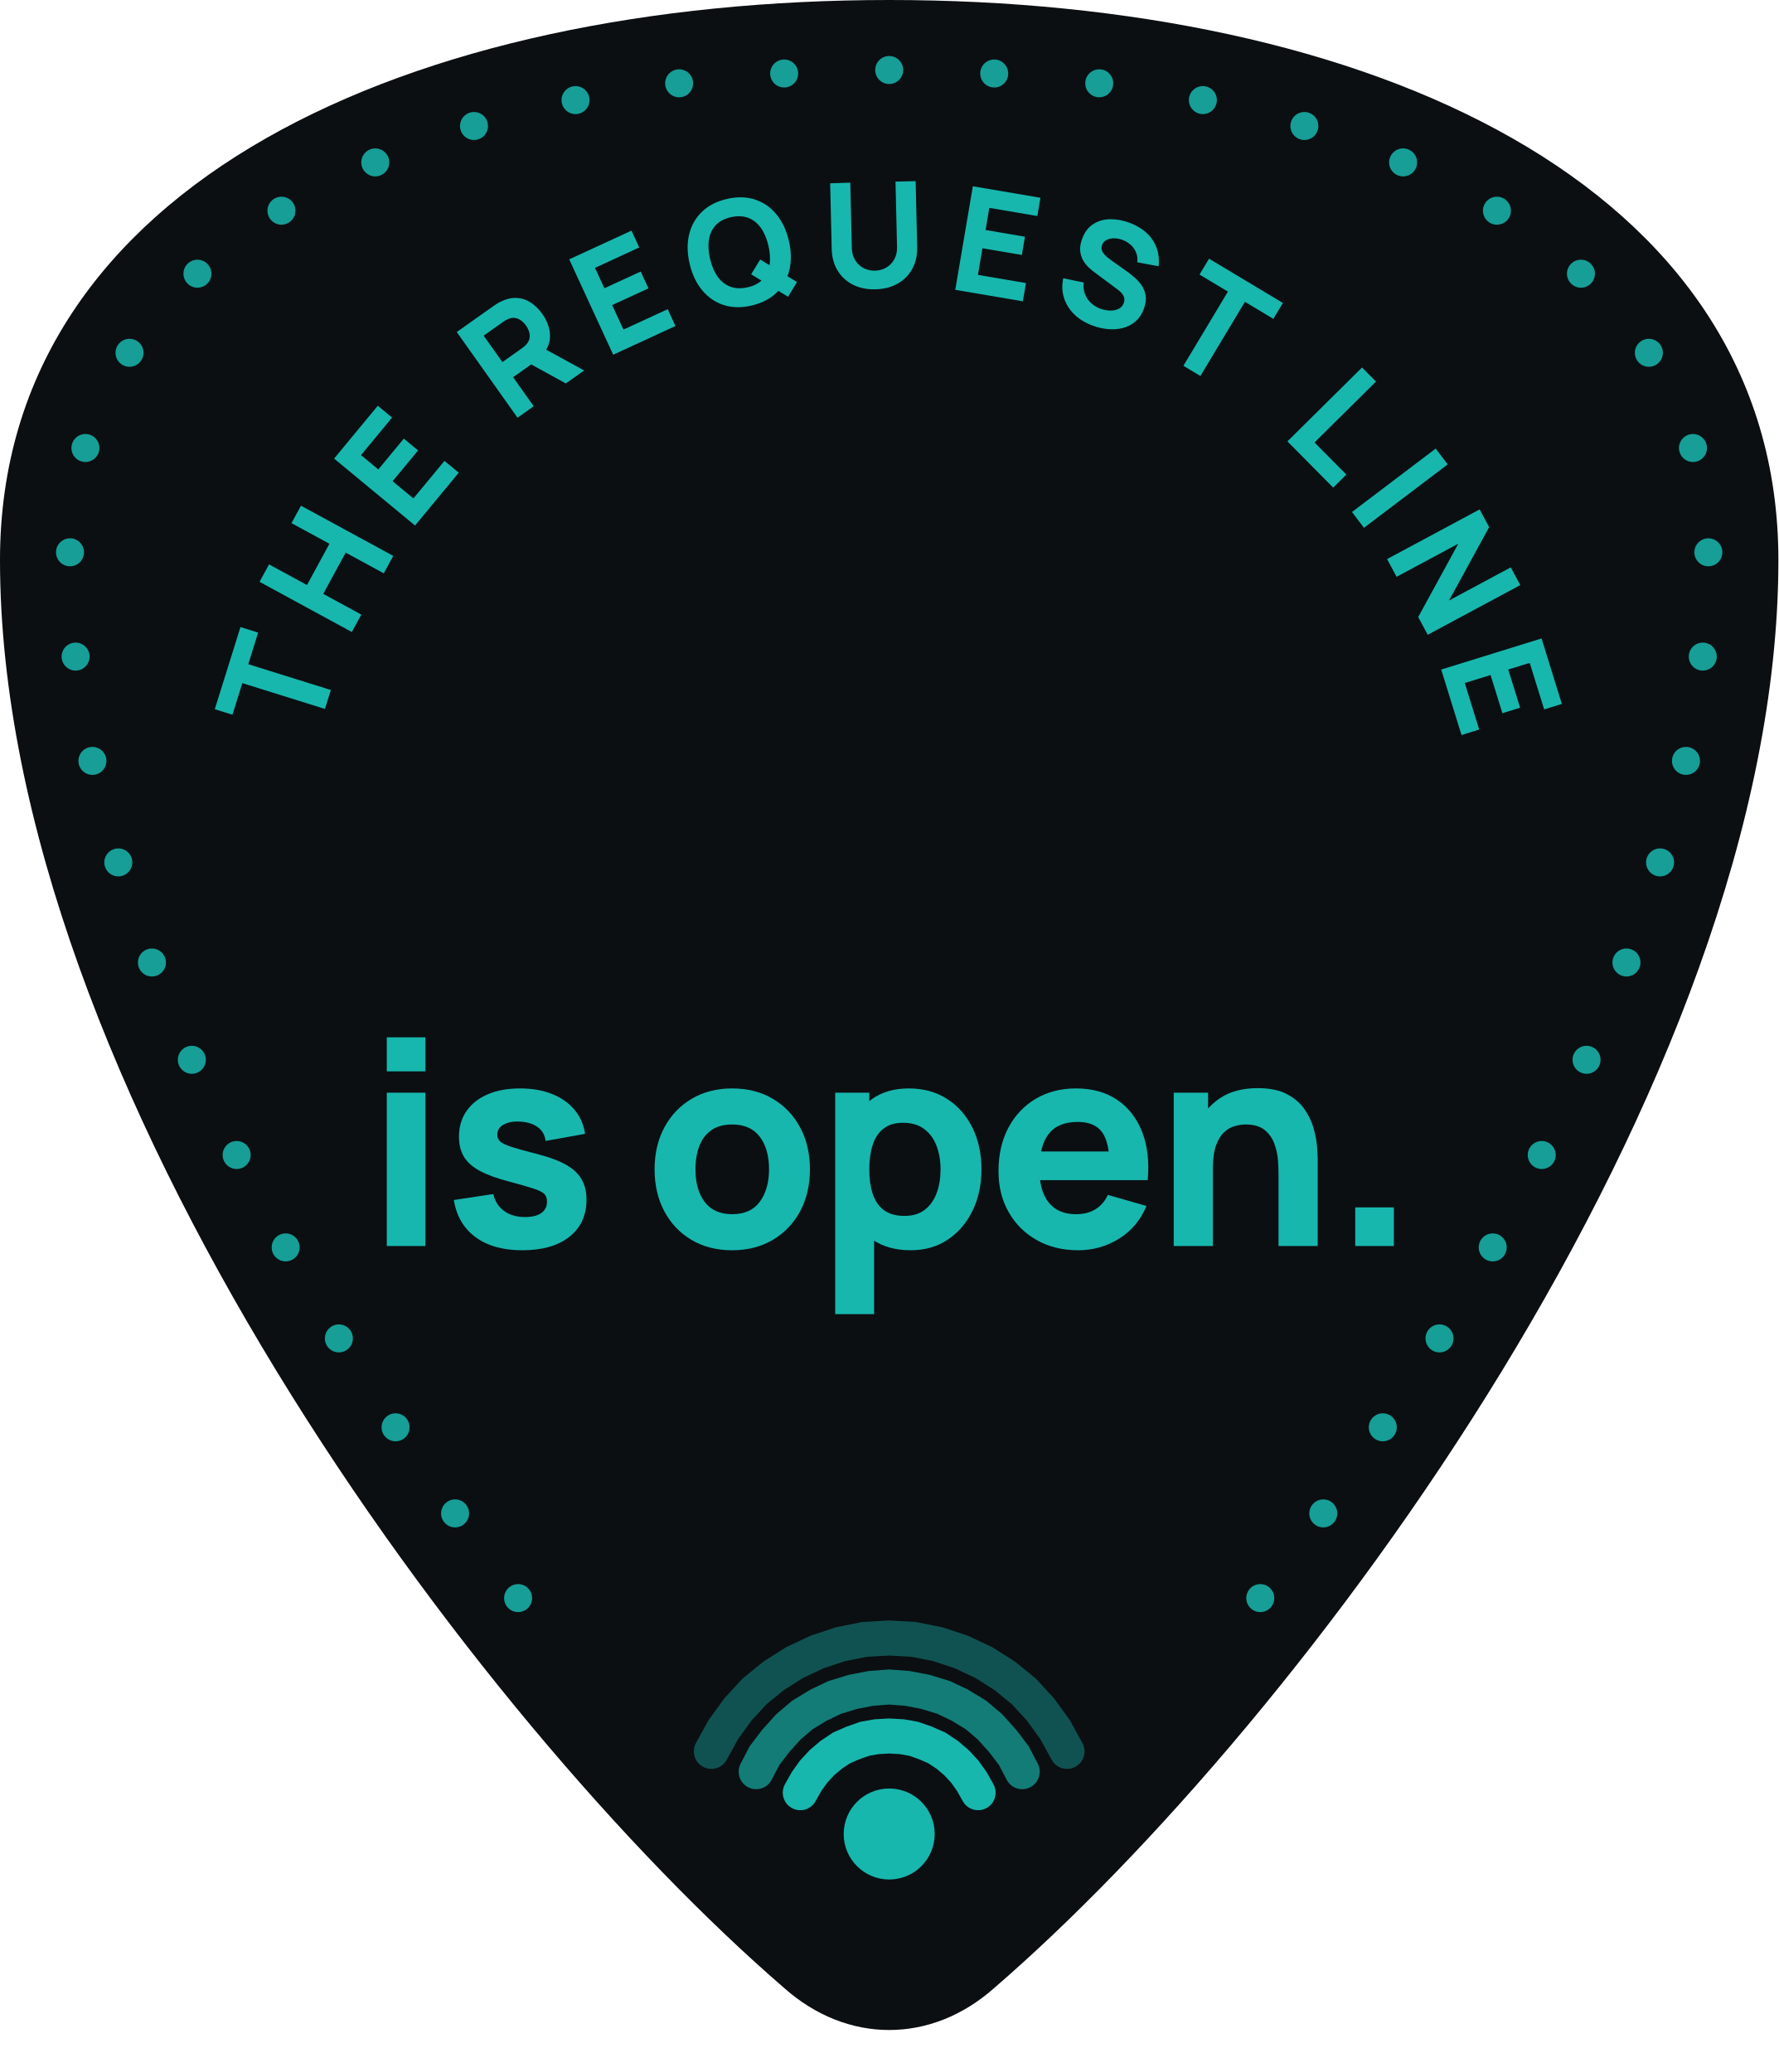
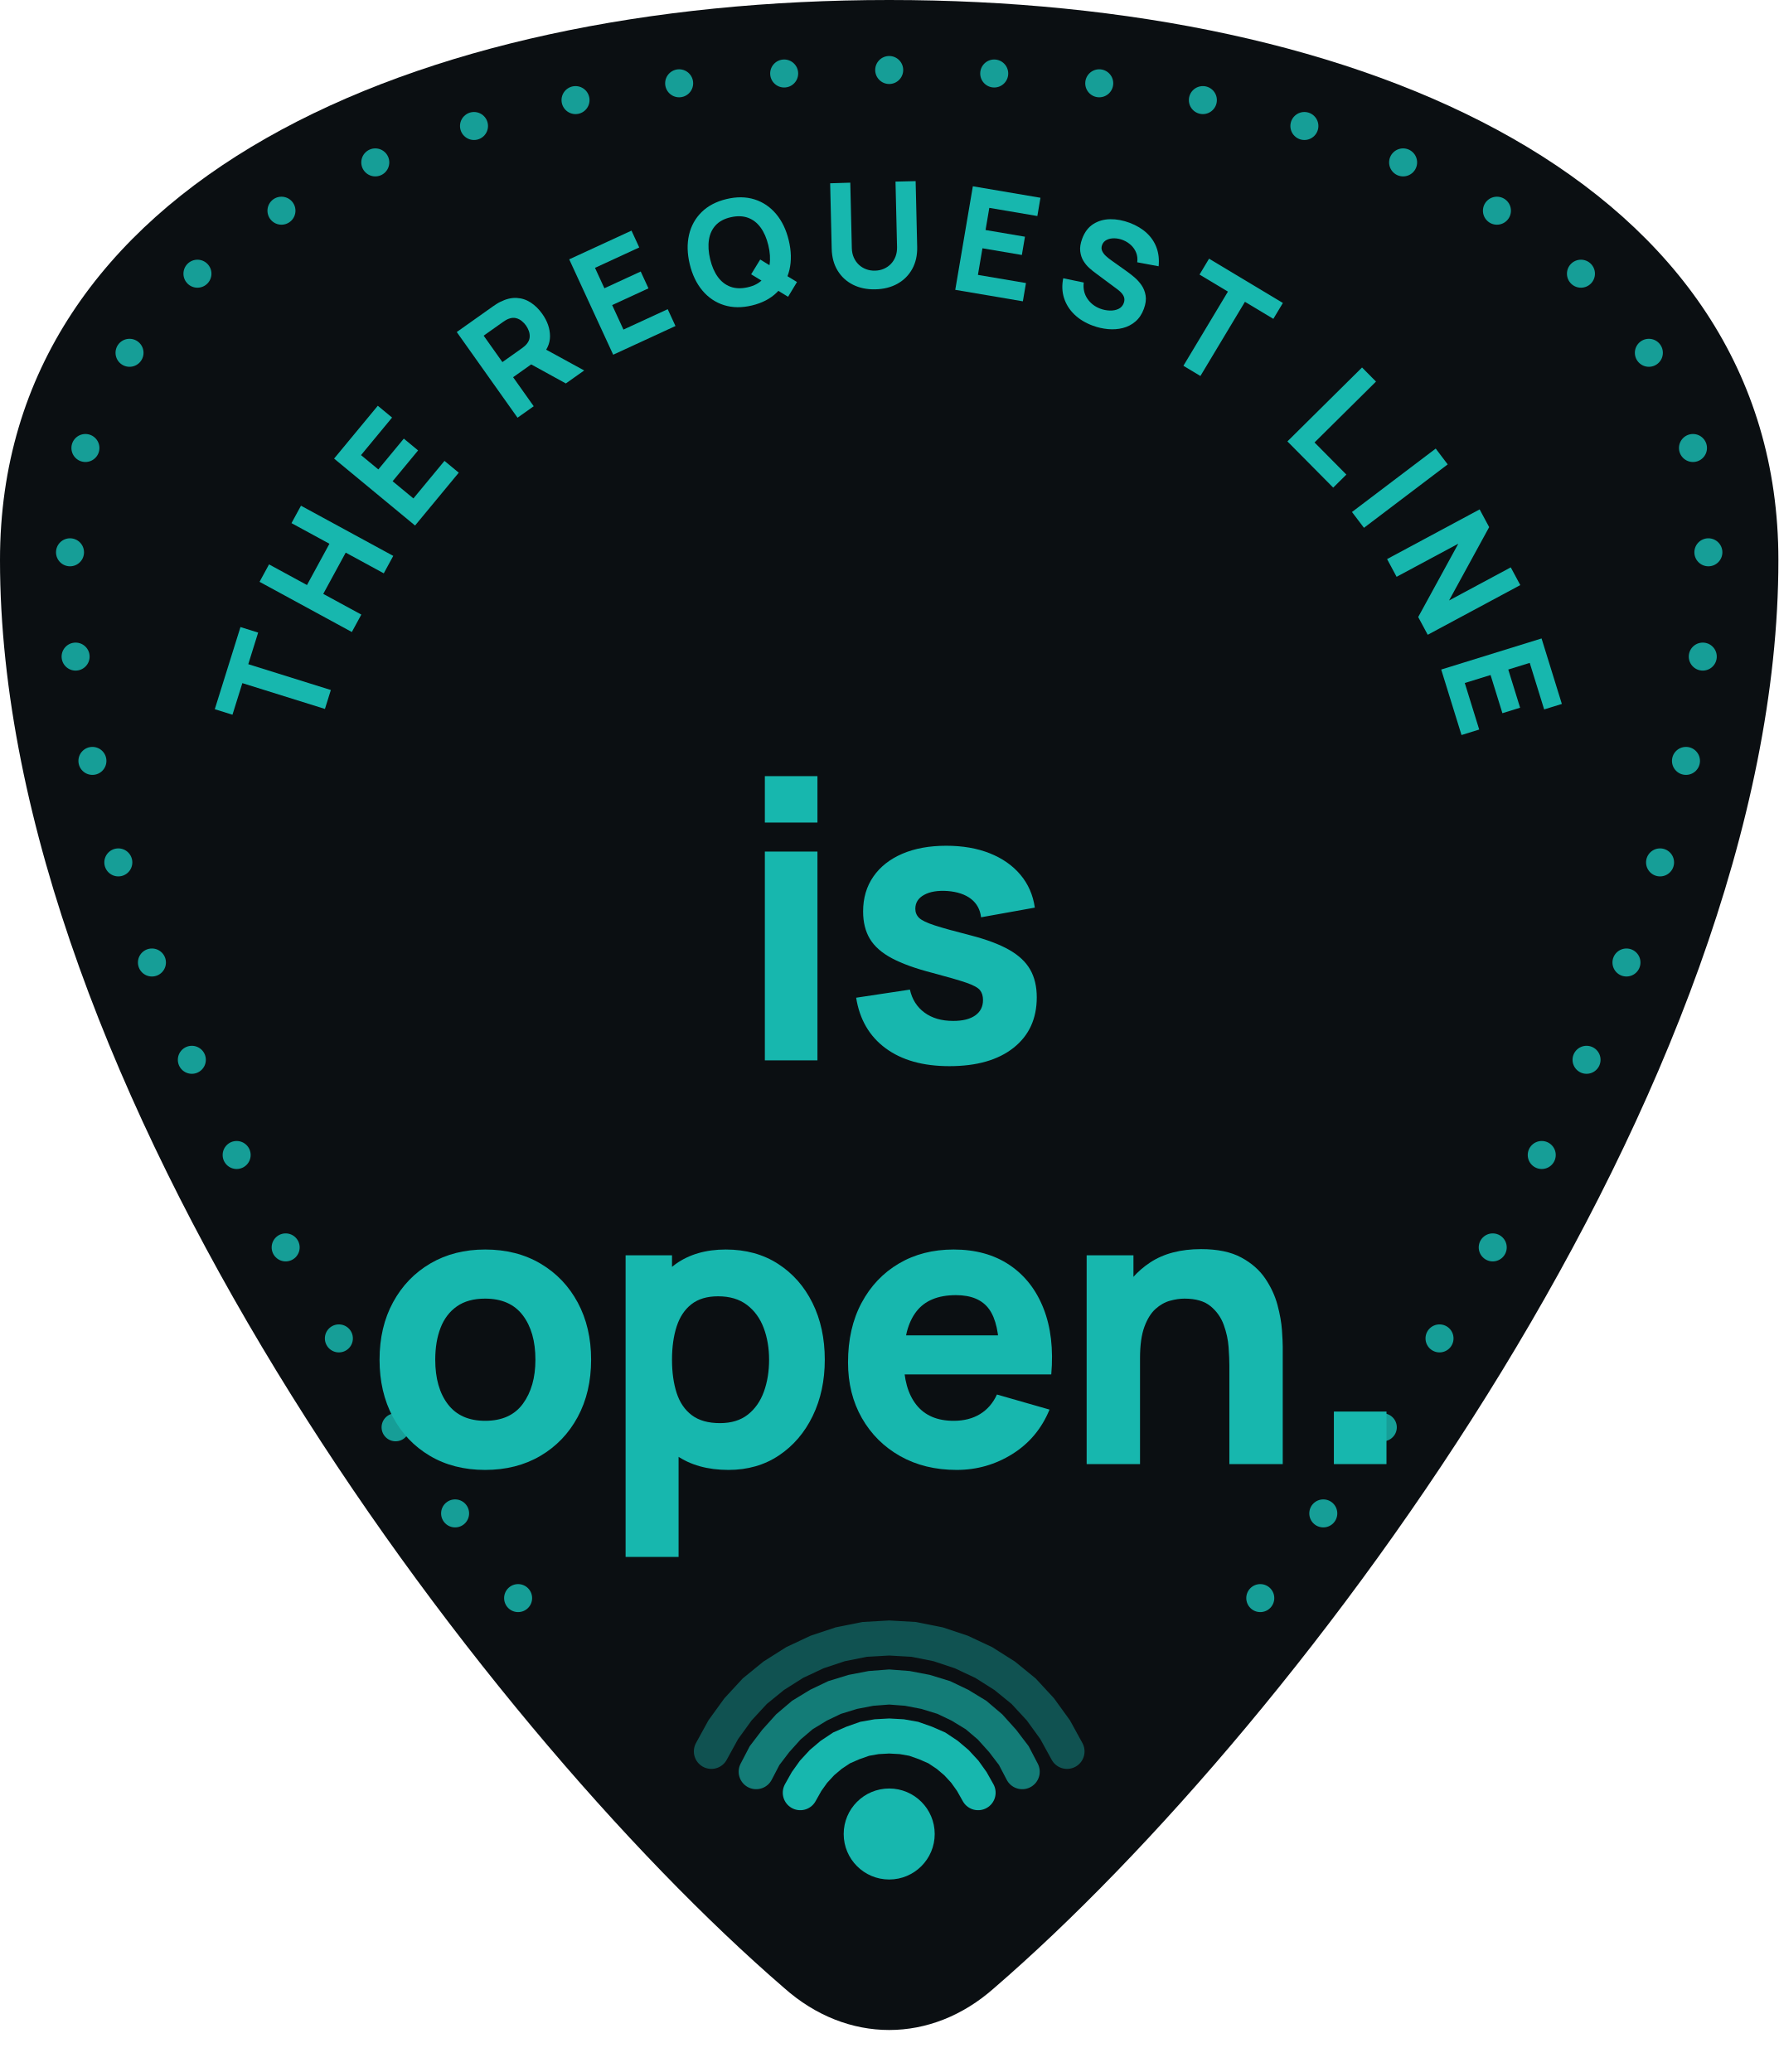
<svg xmlns="http://www.w3.org/2000/svg" viewBox="0 0 25.4 29.6" width="25.4mm" height="29.6mm">
  <defs>
    <clipPath id="pk">
      <path d="M 12.7 0.0 C 19.5 0.0 25.4 2.6 25.4 8.0 C 25.4 15.5 18.6 24.6 14.2 28.4 C 13.3 29.2 12.1 29.2 11.2 28.4 C 6.8 24.6 0.0 15.5 0.0 8.0 C 0.0 2.6 5.9 0.0 12.7 0.0 Z" />
    </clipPath>
  </defs>
  <path d="M 12.7 0.0 C 19.5 0.0 25.4 2.6 25.4 8.0 C 25.4 15.5 18.6 24.6 14.2 28.4 C 13.3 29.2 12.1 29.2 11.2 28.4 C 6.8 24.6 0.0 15.5 0.0 8.0 C 0.0 2.6 5.9 0.0 12.7 0.0 Z" fill="#0B0F12" />
  <g clip-path="url(#pk)">
    <circle cx="12.70" cy="1.00" r="0.2" fill="#17B7AE" opacity="0.85" />
    <circle cx="14.20" cy="1.05" r="0.2" fill="#17B7AE" opacity="0.85" />
    <circle cx="15.70" cy="1.19" r="0.2" fill="#17B7AE" opacity="0.85" />
    <circle cx="17.18" cy="1.43" r="0.2" fill="#17B7AE" opacity="0.85" />
    <circle cx="18.63" cy="1.80" r="0.2" fill="#17B7AE" opacity="0.85" />
    <circle cx="20.04" cy="2.32" r="0.2" fill="#17B7AE" opacity="0.85" />
    <circle cx="21.38" cy="3.01" r="0.2" fill="#17B7AE" opacity="0.85" />
    <circle cx="22.58" cy="3.91" r="0.2" fill="#17B7AE" opacity="0.85" />
    <circle cx="23.55" cy="5.04" r="0.2" fill="#17B7AE" opacity="0.85" />
    <circle cx="24.18" cy="6.40" r="0.2" fill="#17B7AE" opacity="0.85" />
    <circle cx="24.40" cy="7.89" r="0.2" fill="#17B7AE" opacity="0.85" />
    <circle cx="24.32" cy="9.38" r="0.2" fill="#17B7AE" opacity="0.85" />
    <circle cx="24.08" cy="10.87" r="0.2" fill="#17B7AE" opacity="0.85" />
    <circle cx="23.71" cy="12.32" r="0.2" fill="#17B7AE" opacity="0.85" />
    <circle cx="23.23" cy="13.75" r="0.2" fill="#17B7AE" opacity="0.85" />
    <circle cx="22.66" cy="15.14" r="0.2" fill="#17B7AE" opacity="0.85" />
    <circle cx="22.02" cy="16.50" r="0.2" fill="#17B7AE" opacity="0.85" />
    <circle cx="21.32" cy="17.82" r="0.2" fill="#17B7AE" opacity="0.85" />
    <circle cx="20.56" cy="19.12" r="0.2" fill="#17B7AE" opacity="0.85" />
    <circle cx="19.75" cy="20.39" r="0.2" fill="#17B7AE" opacity="0.85" />
    <circle cx="18.90" cy="21.62" r="0.2" fill="#17B7AE" opacity="0.85" />
    <circle cx="18.00" cy="22.83" r="0.2" fill="#17B7AE" opacity="0.85" />
    <circle cx="7.40" cy="22.83" r="0.2" fill="#17B7AE" opacity="0.85" />
    <circle cx="6.50" cy="21.62" r="0.2" fill="#17B7AE" opacity="0.85" />
    <circle cx="5.65" cy="20.39" r="0.2" fill="#17B7AE" opacity="0.85" />
    <circle cx="4.84" cy="19.12" r="0.2" fill="#17B7AE" opacity="0.85" />
    <circle cx="4.08" cy="17.82" r="0.2" fill="#17B7AE" opacity="0.85" />
    <circle cx="3.38" cy="16.50" r="0.2" fill="#17B7AE" opacity="0.85" />
    <circle cx="2.74" cy="15.14" r="0.2" fill="#17B7AE" opacity="0.85" />
    <circle cx="2.17" cy="13.75" r="0.2" fill="#17B7AE" opacity="0.85" />
    <circle cx="1.69" cy="12.32" r="0.2" fill="#17B7AE" opacity="0.85" />
    <circle cx="1.32" cy="10.87" r="0.2" fill="#17B7AE" opacity="0.85" />
    <circle cx="1.08" cy="9.38" r="0.2" fill="#17B7AE" opacity="0.85" />
    <circle cx="1.00" cy="7.89" r="0.2" fill="#17B7AE" opacity="0.85" />
    <circle cx="1.22" cy="6.40" r="0.2" fill="#17B7AE" opacity="0.85" />
    <circle cx="1.85" cy="5.04" r="0.2" fill="#17B7AE" opacity="0.85" />
    <circle cx="2.82" cy="3.91" r="0.2" fill="#17B7AE" opacity="0.85" />
    <circle cx="4.02" cy="3.01" r="0.2" fill="#17B7AE" opacity="0.85" />
    <circle cx="5.36" cy="2.32" r="0.2" fill="#17B7AE" opacity="0.85" />
    <circle cx="6.77" cy="1.80" r="0.2" fill="#17B7AE" opacity="0.85" />
    <circle cx="8.22" cy="1.43" r="0.2" fill="#17B7AE" opacity="0.85" />
    <circle cx="9.70" cy="1.19" r="0.2" fill="#17B7AE" opacity="0.85" />
    <circle cx="11.20" cy="1.05" r="0.2" fill="#17B7AE" opacity="0.85" />
    <path d="M11.43 25.61 L11.52 25.45 L11.62 25.31 L11.74 25.18 L11.87 25.07 L12.02 24.97 L12.18 24.90 L12.35 24.84 L12.52 24.81 L12.70 24.80 L12.88 24.81 L13.05 24.84 L13.22 24.90 L13.38 24.97 L13.53 25.07 L13.66 25.18 L13.78 25.31 L13.88 25.45 L13.97 25.61" fill="none" stroke="#17B7AE" stroke-width="0.5" stroke-linecap="round" opacity="1.0" />
    <path d="M10.80 25.31 L10.92 25.08 L11.08 24.87 L11.26 24.67 L11.46 24.50 L11.69 24.36 L11.92 24.25 L12.18 24.17 L12.44 24.12 L12.70 24.10 L12.96 24.12 L13.22 24.17 L13.48 24.25 L13.71 24.36 L13.94 24.50 L14.14 24.67 L14.32 24.87 L14.48 25.08 L14.60 25.31" fill="none" stroke="#17B7AE" stroke-width="0.5" stroke-linecap="round" opacity="0.65" />
    <path d="M10.16 25.02 L10.33 24.71 L10.54 24.42 L10.78 24.16 L11.05 23.94 L11.35 23.75 L11.67 23.60 L12.00 23.49 L12.35 23.42 L12.70 23.40 L13.05 23.42 L13.40 23.49 L13.73 23.60 L14.05 23.75 L14.35 23.94 L14.62 24.16 L14.86 24.42 L15.07 24.71 L15.24 25.02" fill="none" stroke="#17B7AE" stroke-width="0.5" stroke-linecap="round" opacity="0.4" />
    <circle cx="12.7" cy="26.2" r="0.65" fill="#17B7AE" />
    <g transform="translate(4.683 9.993) rotate(-72.64)" opacity="1.0">
      <path transform="translate(-0.635 0) scale(0.001042 -0.001042)" d="M474 0V1186H20V1440H1200V1186H746V0Z" fill="#17B7AE" />
    </g>
    <g transform="translate(5.321 8.485) rotate(-61.45)" opacity="1.0">
      <path transform="translate(-0.765 0) scale(0.001042 -0.001042)" d="M140 0V1440H412V848H1056V1440H1328V0H1056V594H412V0Z" fill="#17B7AE" />
    </g>
    <g transform="translate(6.227 7.146) rotate(-50.41)" opacity="1.0">
      <path transform="translate(-0.615 0) scale(0.001042 -0.001042)" d="M140 0V1440H1080V1186H412V878H960V624H412V254H1080V0Z" fill="#17B7AE" />
    </g>
    <g transform="translate(7.842 5.648) rotate(-35.34)" opacity="1.0">
      <path transform="translate(-0.698 0) scale(0.001042 -0.001042)" d="M140 0V1440H748Q769 1440 804.5 1438.5Q840 1437 868 1432Q997 1412 1079.5 1347.0Q1162 1282 1201.0 1183.5Q1240 1085 1240 964Q1240 783 1150.0 654.5Q1060 526 868 496L748 488H412V0ZM952 0 668 586 948 640 1260 0ZM412 742H736Q757 742 782.0 744.0Q807 746 828 752Q883 767 913.0 802.5Q943 838 954.5 881.5Q966 925 966 964Q966 1003 954.5 1046.5Q943 1090 913.0 1125.5Q883 1161 828 1176Q807 1182 782.0 1184.0Q757 1186 736 1186H412Z" fill="#17B7AE" />
    </g>
    <g transform="translate(9.184 4.871) rotate(-24.75)" opacity="1.0">
      <path transform="translate(-0.615 0) scale(0.001042 -0.001042)" d="M140 0V1440H1080V1186H412V878H960V624H412V254H1080V0Z" fill="#17B7AE" />
    </g>
    <g transform="translate(10.734 4.333) rotate(-13.53)" opacity="1.0">
      <path transform="translate(-0.790 0) scale(0.001042 -0.001042)" d="M1266 -30 846 388 1014 556 1432 138ZM758 -30Q542 -30 385.5 64.0Q229 158 144.5 327.0Q60 496 60 720Q60 944 144.5 1113.0Q229 1282 385.5 1376.0Q542 1470 758 1470Q974 1470 1130.5 1376.0Q1287 1282 1371.5 1113.0Q1456 944 1456 720Q1456 496 1371.5 327.0Q1287 158 1130.5 64.0Q974 -30 758 -30ZM758 226Q895 224 986.0 285.0Q1077 346 1122.5 458.0Q1168 570 1168 720Q1168 870 1122.5 980.0Q1077 1090 986.0 1151.0Q895 1212 758 1214Q621 1216 530.0 1155.0Q439 1094 393.5 982.0Q348 870 348 720Q348 570 393.5 460.0Q439 350 530.0 289.0Q621 228 758 226Z" fill="#17B7AE" />
    </g>
    <g transform="translate(12.502 4.102) rotate(-1.35)" opacity="1.0">
      <path transform="translate(-0.756 0) scale(0.001042 -0.001042)" d="M726 -30Q552 -30 420.0 40.5Q288 111 214.0 239.0Q140 367 140 540V1438L416 1440V542Q416 471 440.0 413.0Q464 355 506.5 313.0Q549 271 605.5 248.5Q662 226 726 226Q792 226 848.5 249.0Q905 272 947.0 314.0Q989 356 1012.5 414.0Q1036 472 1036 542V1440H1312V540Q1312 367 1238.0 239.0Q1164 111 1032.0 40.5Q900 -30 726 -30Z" fill="#17B7AE" />
    </g>
    <g transform="translate(14.106 4.219) rotate(9.64)" opacity="1.0">
      <path transform="translate(-0.615 0) scale(0.001042 -0.001042)" d="M140 0V1440H1080V1186H412V878H960V624H412V254H1080V0Z" fill="#17B7AE" />
    </g>
    <g transform="translate(15.605 4.618) rotate(20.23)" opacity="1.0">
      <path transform="translate(-0.699 0) scale(0.001042 -0.001042)" d="M684 -30Q524 -30 395.5 26.5Q267 83 184.5 188.5Q102 294 80 440L364 482Q394 358 488.0 291.0Q582 224 702 224Q769 224 832.0 245.0Q895 266 935.5 307.0Q976 348 976 408Q976 430 969.5 450.5Q963 471 948.0 489.0Q933 507 905.5 523.0Q878 539 836 552L462 662Q420 674 364.5 696.0Q309 718 257.0 759.0Q205 800 170.5 867.5Q136 935 136 1038Q136 1183 209.0 1279.0Q282 1375 404.0 1422.0Q526 1469 674 1468Q823 1466 940.0 1417.0Q1057 1368 1136.0 1274.5Q1215 1181 1250 1046L956 996Q940 1066 897.0 1114.0Q854 1162 794.5 1187.0Q735 1212 670 1214Q606 1216 549.5 1196.5Q493 1177 457.5 1140.0Q422 1103 422 1052Q422 1005 451.0 975.5Q480 946 524.0 928.0Q568 910 614 898L864 830Q920 815 988.0 790.5Q1056 766 1118.5 722.5Q1181 679 1221.5 608.0Q1262 537 1262 428Q1262 312 1213.5 225.5Q1165 139 1083.0 82.5Q1001 26 897.5 -2.0Q794 -30 684 -30Z" fill="#17B7AE" />
    </g>
    <g transform="translate(17.023 5.298) rotate(30.97)" opacity="1.0">
      <path transform="translate(-0.635 0) scale(0.001042 -0.001042)" d="M474 0V1186H20V1440H1200V1186H746V0Z" fill="#17B7AE" />
    </g>
    <g transform="translate(18.667 6.588) rotate(45.27)" opacity="1.0">
      <path transform="translate(-0.564 0) scale(0.001042 -0.001042)" d="M160 0V1440H432V254H1052V0Z" fill="#17B7AE" />
    </g>
    <g transform="translate(19.395 7.427) rotate(52.85)" opacity="1.0">
      <path transform="translate(-0.308 0) scale(0.001042 -0.001042)" d="M160 0V1440H432V0Z" fill="#17B7AE" />
    </g>
    <g transform="translate(20.101 8.527) rotate(61.77)" opacity="1.0">
      <path transform="translate(-0.759 0) scale(0.001042 -0.001042)" d="M140 0V1440H416L1042 480V1440H1318V0H1042L416 960V0Z" fill="#17B7AE" />
    </g>
    <g transform="translate(20.723 10.013) rotate(72.78)" opacity="1.0">
      <path transform="translate(-0.615 0) scale(0.001042 -0.001042)" d="M140 0V1440H1080V1186H412V878H960V624H412V254H1080V0Z" fill="#17B7AE" />
    </g>
-     <path transform="translate(5.200 17.800) scale(0.002028 -0.002028)" d="M160 1230V1470H432V1230ZM160 0V1080H432V0Z" fill="#17B7AE" />
-     <path transform="translate(6.320 17.800) scale(0.002028 -0.002028)" d="M562 -30Q358 -30 232.5 62.5Q107 155 80 324L358 366Q375 290 433.5 247.0Q492 204 582 204Q656 204 696.0 232.5Q736 261 736 312Q736 344 720.0 363.5Q704 383 648.5 402.0Q593 421 476 452Q344 486 265.0 528.0Q186 570 151.0 628.5Q116 687 116 770Q116 874 169.0 950.5Q222 1027 318.5 1068.5Q415 1110 546 1110Q673 1110 771.0 1071.0Q869 1032 929.5 960.0Q990 888 1004 790L726 740Q719 800 674.0 835.0Q629 870 552 876Q477 881 431.5 856.0Q386 831 386 784Q386 756 405.5 737.0Q425 718 486.5 698.0Q548 678 674 646Q797 614 871.5 571.5Q946 529 980.0 469.5Q1014 410 1014 326Q1014 160 894.0 65.0Q774 -30 562 -30Z" fill="#17B7AE" />
-     <path transform="translate(9.187 17.800) scale(0.002028 -0.002028)" d="M626 -30Q463 -30 340.0 43.0Q217 116 148.5 244.5Q80 373 80 540Q80 709 150.0 837.5Q220 966 343.0 1038.0Q466 1110 626 1110Q789 1110 912.5 1037.0Q1036 964 1105.0 835.5Q1174 707 1174 540Q1174 372 1104.5 243.5Q1035 115 911.5 42.5Q788 -30 626 -30ZM626 224Q757 224 821.5 312.5Q886 401 886 540Q886 684 820.5 770.0Q755 856 626 856Q537 856 480.0 816.0Q423 776 395.5 705.0Q368 634 368 540Q368 395 433.5 309.5Q499 224 626 224Z" fill="#17B7AE" />
-     <path transform="translate(11.649 17.800) scale(0.002028 -0.002028)" d="M670 -30Q509 -30 401.0 45.0Q293 120 238.5 249.0Q184 378 184 540Q184 702 238.0 831.0Q292 960 397.0 1035.0Q502 1110 656 1110Q811 1110 926.0 1036.0Q1041 962 1104.5 833.5Q1168 705 1168 540Q1168 378 1105.5 249.0Q1043 120 931.0 45.0Q819 -30 670 -30ZM138 -480V1080H378V340H412V-480ZM626 212Q714 212 770.0 256.0Q826 300 853.0 374.5Q880 449 880 540Q880 630 852.0 704.5Q824 779 765.5 823.5Q707 868 616 868Q531 868 478.5 827.0Q426 786 402.0 712.0Q378 638 378 540Q378 442 402.0 368.0Q426 294 480.5 253.0Q535 212 626 212Z" fill="#17B7AE" />
-     <path transform="translate(14.099 17.800) scale(0.002028 -0.002028)" d="M642 -30Q476 -30 349.5 41.5Q223 113 151.5 238.5Q80 364 80 526Q80 703 150.0 834.0Q220 965 343.0 1037.5Q466 1110 626 1110Q796 1110 915.0 1030.0Q1034 950 1091.0 805.0Q1148 660 1131 464H862V564Q862 729 809.5 801.5Q757 874 638 874Q499 874 433.5 789.5Q368 705 368 540Q368 389 433.5 306.5Q499 224 626 224Q706 224 763.0 259.0Q820 294 850 360L1122 282Q1061 134 929.5 52.0Q798 -30 642 -30ZM284 464V666H1000V464Z" fill="#17B7AE" />
-     <path transform="translate(16.484 17.800) scale(0.002028 -0.002028)" d="M876 0V510Q876 547 872.0 604.5Q868 662 847.0 720.0Q826 778 778.5 817.0Q731 856 644 856Q609 856 569.0 845.0Q529 834 494.0 802.5Q459 771 436.5 710.0Q414 649 414 548L258 622Q258 750 310.0 862.0Q362 974 466.5 1043.0Q571 1112 730 1112Q857 1112 937.0 1069.0Q1017 1026 1061.5 960.0Q1106 894 1125.0 822.5Q1144 751 1148.0 692.0Q1152 633 1152 606V0ZM138 0V1080H380V722H414V0Z" fill="#17B7AE" />
-     <path transform="translate(18.983 17.800) scale(0.002028 -0.002028)" d="M184 0V272H456V0Z" fill="#17B7AE" />
+     <path transform="translate(10.482 15.148) scale(0.002762 -0.002762)" d="M160 1230V1470H432V1230ZM160 0V1080H432V0Z" fill="#17B7AE" />
+     <path transform="translate(12.007 15.148) scale(0.002762 -0.002762)" d="M562 -30Q358 -30 232.5 62.5Q107 155 80 324L358 366Q375 290 433.5 247.0Q492 204 582 204Q656 204 696.0 232.5Q736 261 736 312Q736 344 720.0 363.5Q704 383 648.5 402.0Q593 421 476 452Q344 486 265.0 528.0Q186 570 151.0 628.5Q116 687 116 770Q116 874 169.0 950.5Q222 1027 318.5 1068.5Q415 1110 546 1110Q673 1110 771.0 1071.0Q869 1032 929.5 960.0Q990 888 1004 790L726 740Q719 800 674.0 835.0Q629 870 552 876Q477 881 431.5 856.0Q386 831 386 784Q386 756 405.5 737.0Q425 718 486.5 698.0Q548 678 674 646Q797 614 871.5 571.5Q946 529 980.0 469.5Q1014 410 1014 326Q1014 160 894.0 65.0Q774 -30 562 -30Z" fill="#17B7AE" />
+     <path transform="translate(5.200 20.916) scale(0.002762 -0.002762)" d="M626 -30Q463 -30 340.0 43.0Q217 116 148.5 244.5Q80 373 80 540Q80 709 150.0 837.5Q220 966 343.0 1038.0Q466 1110 626 1110Q789 1110 912.5 1037.0Q1036 964 1105.0 835.5Q1174 707 1174 540Q1174 372 1104.5 243.5Q1035 115 911.5 42.5Q788 -30 626 -30ZM626 224Q757 224 821.5 312.5Q886 401 886 540Q886 684 820.5 770.0Q755 856 626 856Q537 856 480.0 816.0Q423 776 395.5 705.0Q368 634 368 540Q368 395 433.5 309.5Q499 224 626 224Z" fill="#17B7AE" />
+     <path transform="translate(8.554 20.916) scale(0.002762 -0.002762)" d="M670 -30Q509 -30 401.0 45.0Q293 120 238.5 249.0Q184 378 184 540Q184 702 238.0 831.0Q292 960 397.0 1035.0Q502 1110 656 1110Q811 1110 926.0 1036.0Q1041 962 1104.5 833.5Q1168 705 1168 540Q1168 378 1105.5 249.0Q1043 120 931.0 45.0Q819 -30 670 -30ZM138 -480V1080H378V340H412V-480ZM626 212Q714 212 770.0 256.0Q826 300 853.0 374.5Q880 449 880 540Q880 630 852.0 704.5Q824 779 765.5 823.5Q707 868 616 868Q531 868 478.5 827.0Q426 786 402.0 712.0Q378 638 378 540Q378 442 402.0 368.0Q426 294 480.5 253.0Q535 212 626 212Z" fill="#17B7AE" />
+     <path transform="translate(11.891 20.916) scale(0.002762 -0.002762)" d="M642 -30Q476 -30 349.5 41.5Q223 113 151.5 238.5Q80 364 80 526Q80 703 150.0 834.0Q220 965 343.0 1037.5Q466 1110 626 1110Q796 1110 915.0 1030.0Q1034 950 1091.0 805.0Q1148 660 1131 464H862V564Q862 729 809.5 801.5Q757 874 638 874Q499 874 433.5 789.5Q368 705 368 540Q368 389 433.5 306.5Q499 224 626 224Q706 224 763.0 259.0Q820 294 850 360L1122 282Q1061 134 929.5 52.0Q798 -30 642 -30ZM284 464V666H1000V464Z" fill="#17B7AE" />
+     <path transform="translate(15.139 20.916) scale(0.002762 -0.002762)" d="M876 0V510Q876 547 872.0 604.5Q868 662 847.0 720.0Q826 778 778.5 817.0Q731 856 644 856Q609 856 569.0 845.0Q529 834 494.0 802.5Q459 771 436.5 710.0Q414 649 414 548L258 622Q258 750 310.0 862.0Q362 974 466.5 1043.0Q571 1112 730 1112Q857 1112 937.0 1069.0Q1017 1026 1061.5 960.0Q1106 894 1125.0 822.5Q1144 751 1148.0 692.0Q1152 633 1152 606V0ZM138 0V1080H380V722H414V0Z" fill="#17B7AE" />
+     <path transform="translate(18.543 20.916) scale(0.002762 -0.002762)" d="M184 0V272H456V0Z" fill="#17B7AE" />
  </g>
</svg>
